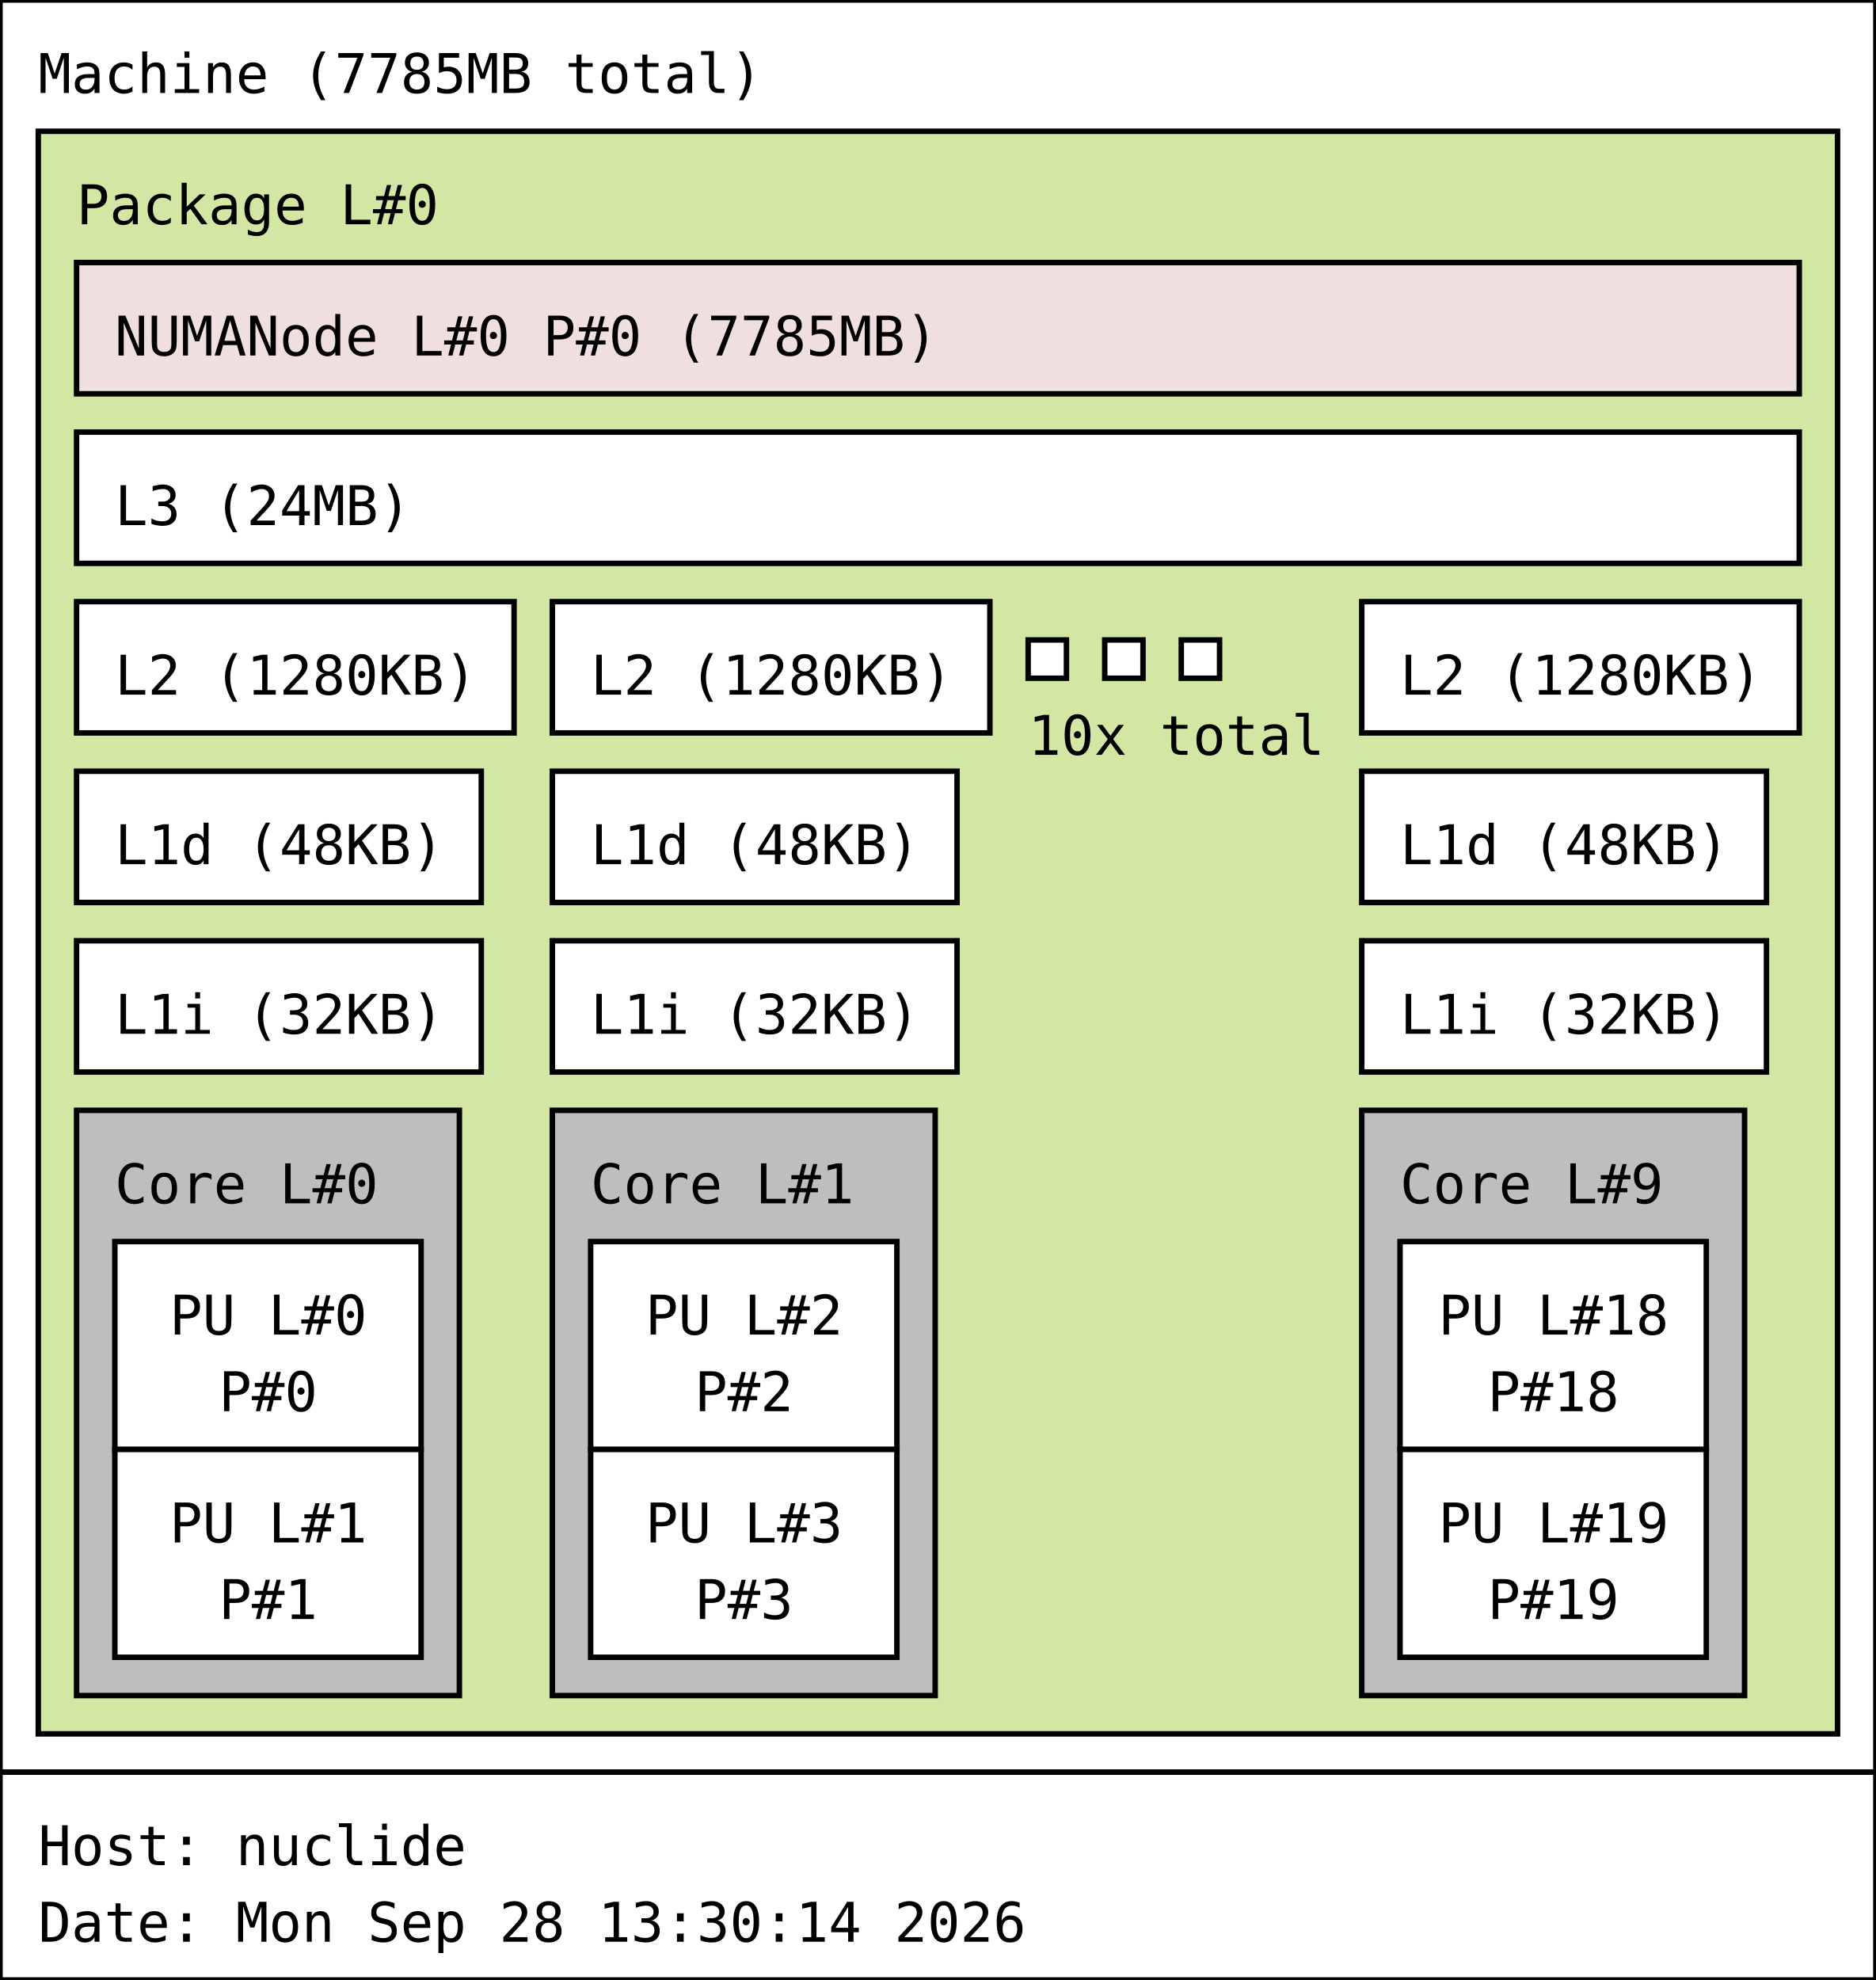
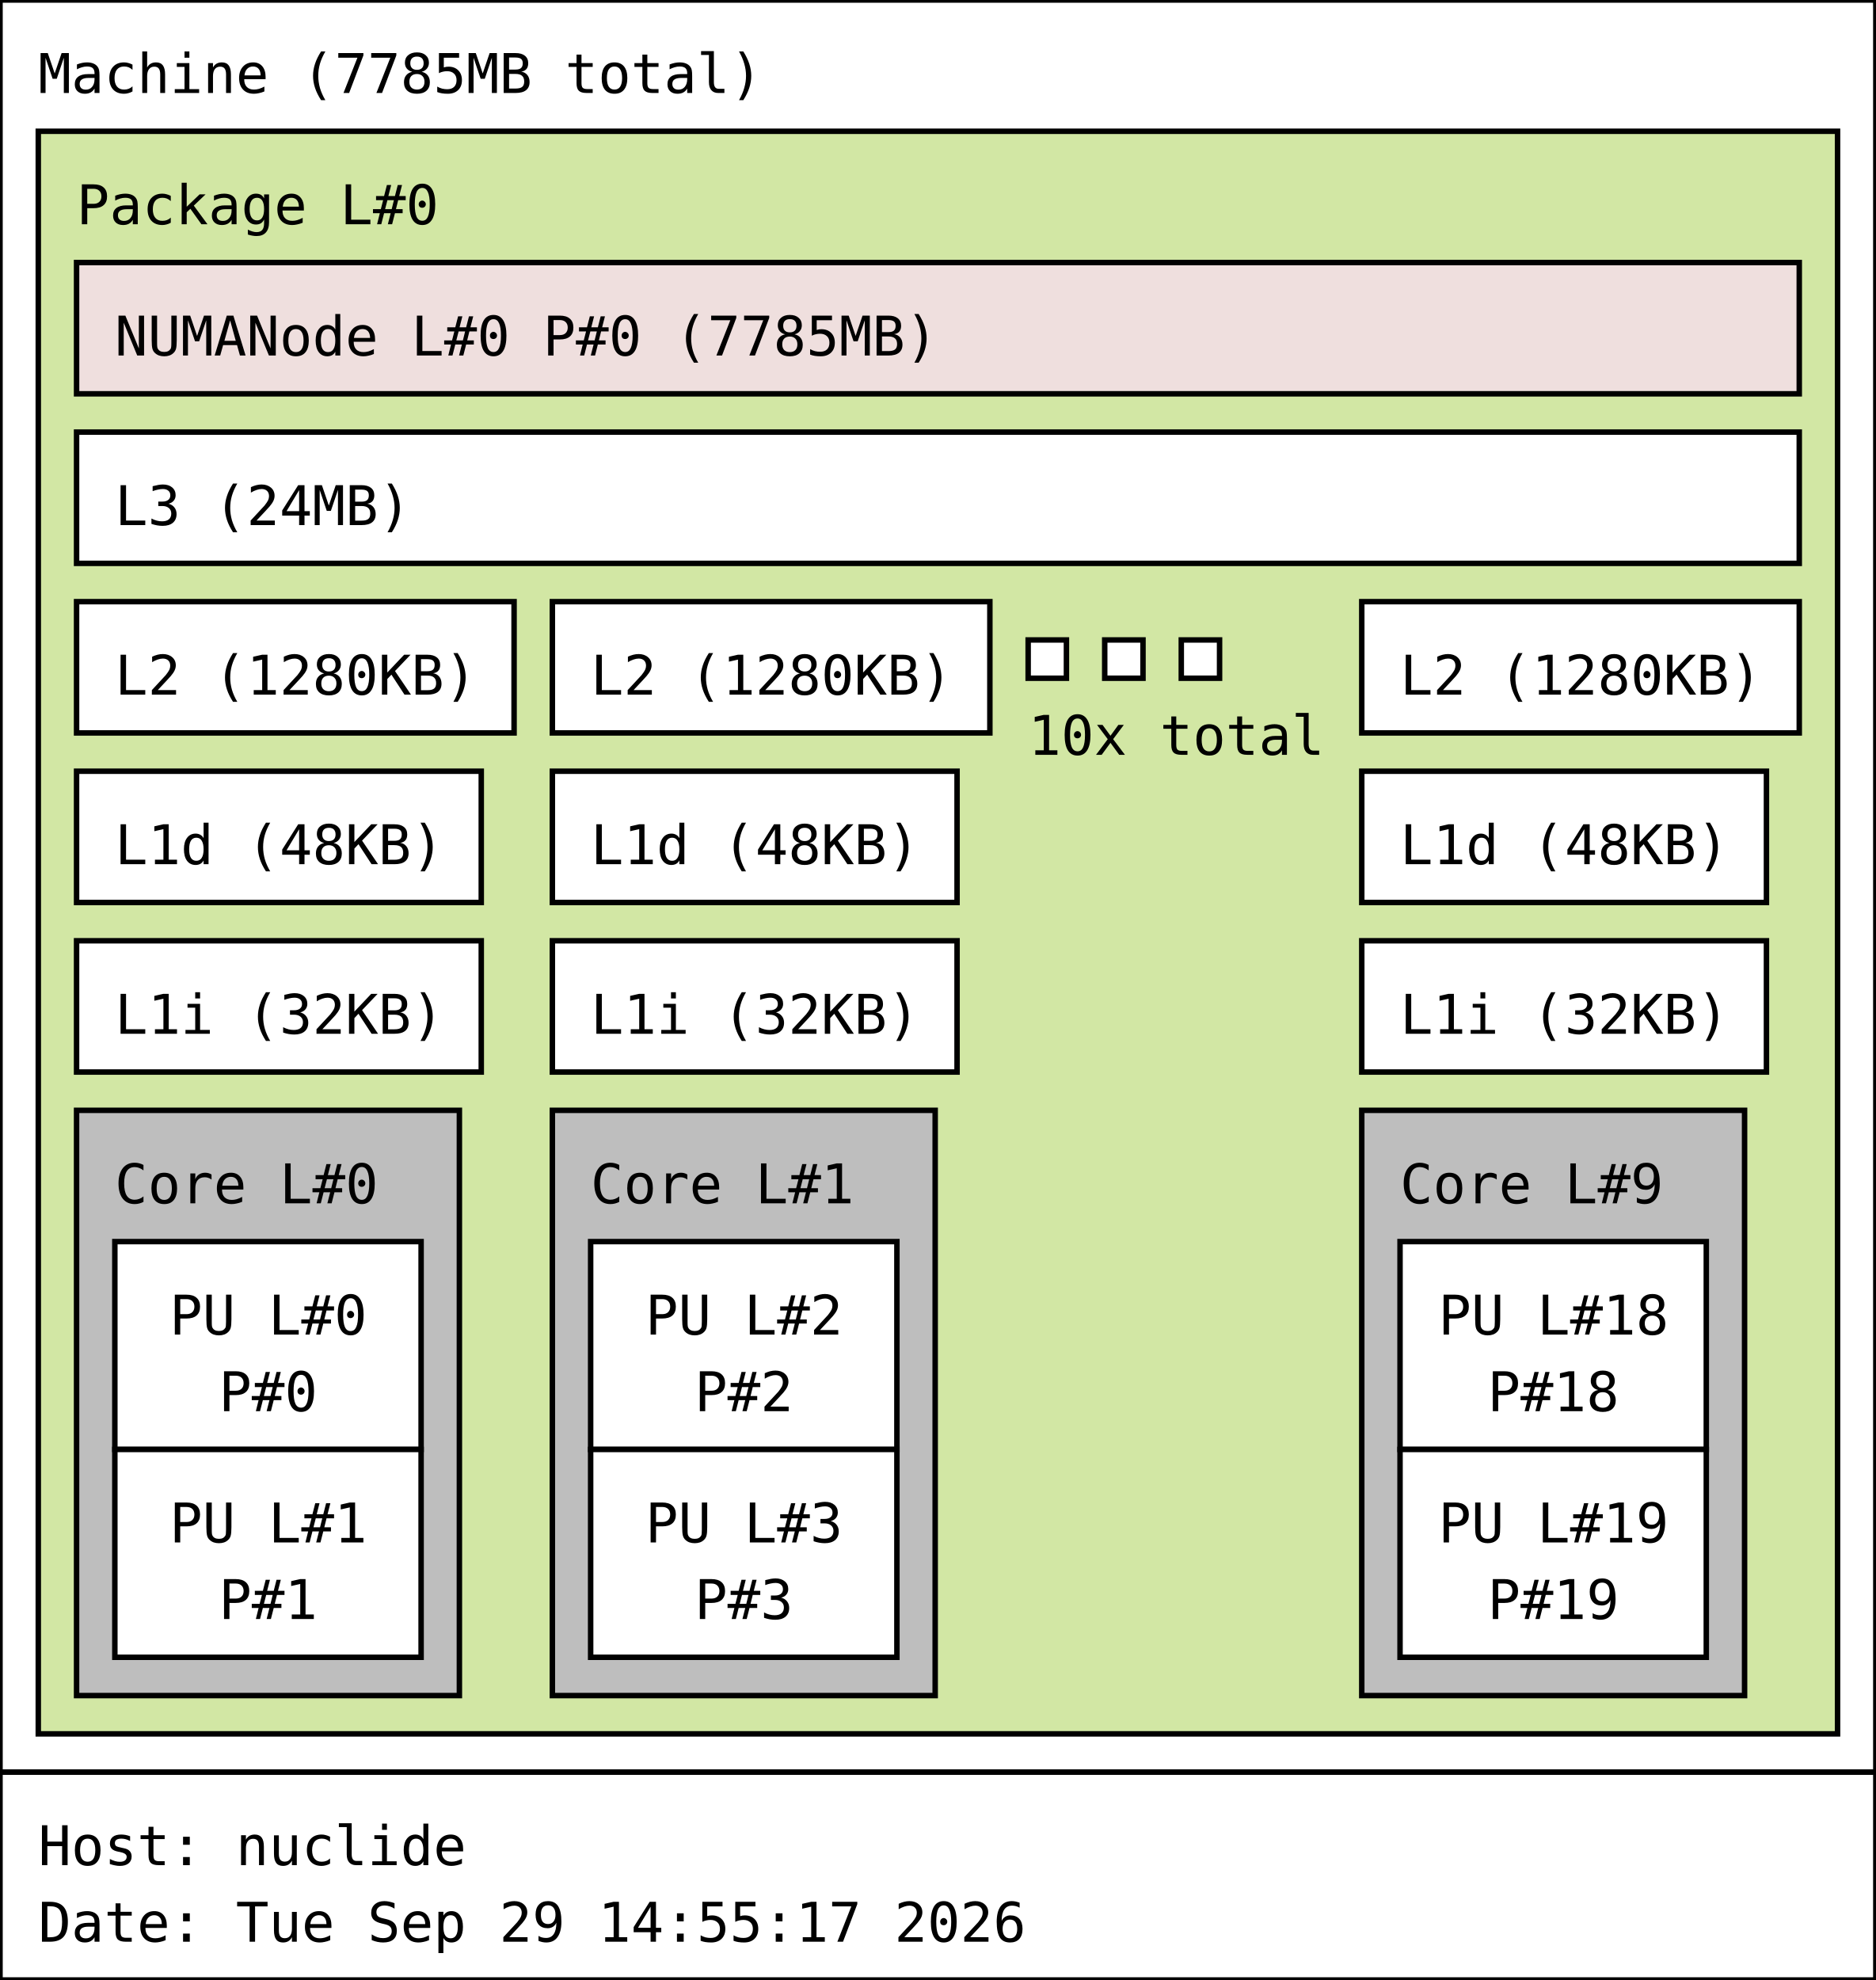
<svg xmlns="http://www.w3.org/2000/svg" width="343px" height="362px" viewBox="0 0 343px 362px" version="1.1">
  <rect id="Machine_0_rect" class="Machine" x="0" y="0" width="343" height="324" fill="rgb(255,255,255)" stroke="rgb(0,0,0)" stroke-width="1" />
  <text id="Machine_0_text" class="Machine" font-family="Monospace" x="7" y="17" fill="rgb(0,0,0)" font-size="10px">Machine (7785MB total)</text>
  <rect id="Package_0_rect" class="Package" x="7" y="24" width="329" height="293" fill="rgb(210,231,164)" stroke="rgb(0,0,0)" stroke-width="1" />
  <text id="Package_0_text" class="Package" font-family="Monospace" x="14" y="41" fill="rgb(0,0,0)" font-size="10px">Package L#0</text>
  <rect id="L3_0_rect" class="L3" x="14" y="79" width="315" height="24" fill="rgb(255,255,255)" stroke="rgb(0,0,0)" stroke-width="1" />
  <text id="L3_0_text" class="L3" font-family="Monospace" x="21" y="96" fill="rgb(0,0,0)" font-size="10px">L3 (24MB)</text>
  <rect id="L2_0_rect" class="L2" x="14" y="110" width="80" height="24" fill="rgb(255,255,255)" stroke="rgb(0,0,0)" stroke-width="1" />
  <text id="L2_0_text" class="L2" font-family="Monospace" x="21" y="127" fill="rgb(0,0,0)" font-size="10px">L2 (1280KB)</text>
  <rect id="L1d_0_rect" class="L1d" x="14" y="141" width="74" height="24" fill="rgb(255,255,255)" stroke="rgb(0,0,0)" stroke-width="1" />
  <text id="L1d_0_text" class="L1d" font-family="Monospace" x="21" y="158" fill="rgb(0,0,0)" font-size="10px">L1d (48KB)</text>
  <rect id="L1i_0_rect" class="L1i" x="14" y="172" width="74" height="24" fill="rgb(255,255,255)" stroke="rgb(0,0,0)" stroke-width="1" />
  <text id="L1i_0_text" class="L1i" font-family="Monospace" x="21" y="189" fill="rgb(0,0,0)" font-size="10px">L1i (32KB)</text>
  <rect id="Core_0_rect" class="Core" x="14" y="203" width="70" height="107" fill="rgb(190,190,190)" stroke="rgb(0,0,0)" stroke-width="1" />
  <text id="Core_0_text" class="Core" font-family="Monospace" x="21" y="220" fill="rgb(0,0,0)" font-size="10px">Core L#0</text>
  <rect id="PU_0_rect" class="PU" x="21" y="227" width="56" height="38" fill="rgb(255,255,255)" stroke="rgb(0,0,0)" stroke-width="1" />
  <text id="PU_0_text" class="PU" font-family="Monospace" x="31" y="244" fill="rgb(0,0,0)" font-size="10px">PU L#0</text>
  <text id="PU_0_text_1" class="PU" font-family="Monospace" x="40" y="258" fill="rgb(0,0,0)" font-size="10px">P#0</text>
  <rect id="PU_1_rect" class="PU" x="21" y="265" width="56" height="38" fill="rgb(255,255,255)" stroke="rgb(0,0,0)" stroke-width="1" />
  <text id="PU_1_text" class="PU" font-family="Monospace" x="31" y="282" fill="rgb(0,0,0)" font-size="10px">PU L#1</text>
  <text id="PU_1_text_1" class="PU" font-family="Monospace" x="40" y="296" fill="rgb(0,0,0)" font-size="10px">P#1</text>
  <rect id="L2_1_rect" class="L2" x="101" y="110" width="80" height="24" fill="rgb(255,255,255)" stroke="rgb(0,0,0)" stroke-width="1" />
  <text id="L2_1_text" class="L2" font-family="Monospace" x="108" y="127" fill="rgb(0,0,0)" font-size="10px">L2 (1280KB)</text>
  <rect id="L1d_1_rect" class="L1d" x="101" y="141" width="74" height="24" fill="rgb(255,255,255)" stroke="rgb(0,0,0)" stroke-width="1" />
  <text id="L1d_1_text" class="L1d" font-family="Monospace" x="108" y="158" fill="rgb(0,0,0)" font-size="10px">L1d (48KB)</text>
  <rect id="L1i_1_rect" class="L1i" x="101" y="172" width="74" height="24" fill="rgb(255,255,255)" stroke="rgb(0,0,0)" stroke-width="1" />
  <text id="L1i_1_text" class="L1i" font-family="Monospace" x="108" y="189" fill="rgb(0,0,0)" font-size="10px">L1i (32KB)</text>
  <rect id="Core_1_rect" class="Core" x="101" y="203" width="70" height="107" fill="rgb(190,190,190)" stroke="rgb(0,0,0)" stroke-width="1" />
  <text id="Core_1_text" class="Core" font-family="Monospace" x="108" y="220" fill="rgb(0,0,0)" font-size="10px">Core L#1</text>
  <rect id="PU_2_rect" class="PU" x="108" y="227" width="56" height="38" fill="rgb(255,255,255)" stroke="rgb(0,0,0)" stroke-width="1" />
  <text id="PU_2_text" class="PU" font-family="Monospace" x="118" y="244" fill="rgb(0,0,0)" font-size="10px">PU L#2</text>
  <text id="PU_2_text_1" class="PU" font-family="Monospace" x="127" y="258" fill="rgb(0,0,0)" font-size="10px">P#2</text>
  <rect id="PU_3_rect" class="PU" x="108" y="265" width="56" height="38" fill="rgb(255,255,255)" stroke="rgb(0,0,0)" stroke-width="1" />
  <text id="PU_3_text" class="PU" font-family="Monospace" x="118" y="282" fill="rgb(0,0,0)" font-size="10px">PU L#3</text>
  <text id="PU_3_text_1" class="PU" font-family="Monospace" x="127" y="296" fill="rgb(0,0,0)" font-size="10px">P#3</text>
  <rect id="L2_2_rect" class="L2" x="188" y="117" width="7" height="7" fill="rgb(255,255,255)" stroke="rgb(0,0,0)" stroke-width="1" />
  <rect id="L2_2_rect" class="L2" x="202" y="117" width="7" height="7" fill="rgb(255,255,255)" stroke="rgb(0,0,0)" stroke-width="1" />
  <rect id="L2_2_rect" class="L2" x="216" y="117" width="7" height="7" fill="rgb(255,255,255)" stroke="rgb(0,0,0)" stroke-width="1" />
  <text id="L2_2_text" class="L2" font-family="Monospace" x="188" y="138" fill="rgb(0,0,0)" font-size="10px">10x total</text>
  <rect id="L2_9_rect" class="L2" x="249" y="110" width="80" height="24" fill="rgb(255,255,255)" stroke="rgb(0,0,0)" stroke-width="1" />
  <text id="L2_9_text" class="L2" font-family="Monospace" x="256" y="127" fill="rgb(0,0,0)" font-size="10px">L2 (1280KB)</text>
  <rect id="L1d_9_rect" class="L1d" x="249" y="141" width="74" height="24" fill="rgb(255,255,255)" stroke="rgb(0,0,0)" stroke-width="1" />
  <text id="L1d_9_text" class="L1d" font-family="Monospace" x="256" y="158" fill="rgb(0,0,0)" font-size="10px">L1d (48KB)</text>
  <rect id="L1i_9_rect" class="L1i" x="249" y="172" width="74" height="24" fill="rgb(255,255,255)" stroke="rgb(0,0,0)" stroke-width="1" />
  <text id="L1i_9_text" class="L1i" font-family="Monospace" x="256" y="189" fill="rgb(0,0,0)" font-size="10px">L1i (32KB)</text>
  <rect id="Core_9_rect" class="Core" x="249" y="203" width="70" height="107" fill="rgb(190,190,190)" stroke="rgb(0,0,0)" stroke-width="1" />
  <text id="Core_9_text" class="Core" font-family="Monospace" x="256" y="220" fill="rgb(0,0,0)" font-size="10px">Core L#9</text>
  <rect id="PU_18_rect" class="PU" x="256" y="227" width="56" height="38" fill="rgb(255,255,255)" stroke="rgb(0,0,0)" stroke-width="1" />
  <text id="PU_18_text" class="PU" font-family="Monospace" x="263" y="244" fill="rgb(0,0,0)" font-size="10px">PU L#18</text>
  <text id="PU_18_text_1" class="PU" font-family="Monospace" x="272" y="258" fill="rgb(0,0,0)" font-size="10px">P#18</text>
  <rect id="PU_19_rect" class="PU" x="256" y="265" width="56" height="38" fill="rgb(255,255,255)" stroke="rgb(0,0,0)" stroke-width="1" />
  <text id="PU_19_text" class="PU" font-family="Monospace" x="263" y="282" fill="rgb(0,0,0)" font-size="10px">PU L#19</text>
  <text id="PU_19_text_1" class="PU" font-family="Monospace" x="272" y="296" fill="rgb(0,0,0)" font-size="10px">P#19</text>
  <rect id="NUMANode_0_rect" class="NUMANode" x="14" y="48" width="315" height="24" fill="rgb(239,223,222)" stroke="rgb(0,0,0)" stroke-width="1" />
  <text id="NUMANode_0_text" class="NUMANode" font-family="Monospace" x="21" y="65" fill="rgb(0,0,0)" font-size="10px">NUMANode L#0 P#0 (7785MB)</text>
  <rect id="anon_rect" x="0" y="324" width="343" height="38" fill="rgb(255,255,255)" stroke="rgb(0,0,0)" stroke-width="1" />
  <text id="anon_text" font-family="Monospace" x="7" y="341" fill="rgb(0,0,0)" font-size="10px">Host: nuclide</text>
-   <text id="anon_text_1" font-family="Monospace" x="7" y="355" fill="rgb(0,0,0)" font-size="10px">Date: Mon Sep 28 13:30:14 2026</text>
+   <text id="anon_text_1" font-family="Monospace" x="7" y="355" fill="rgb(0,0,0)" font-size="10px">Date: Tue Sep 29 14:55:17 2026</text>
</svg>
